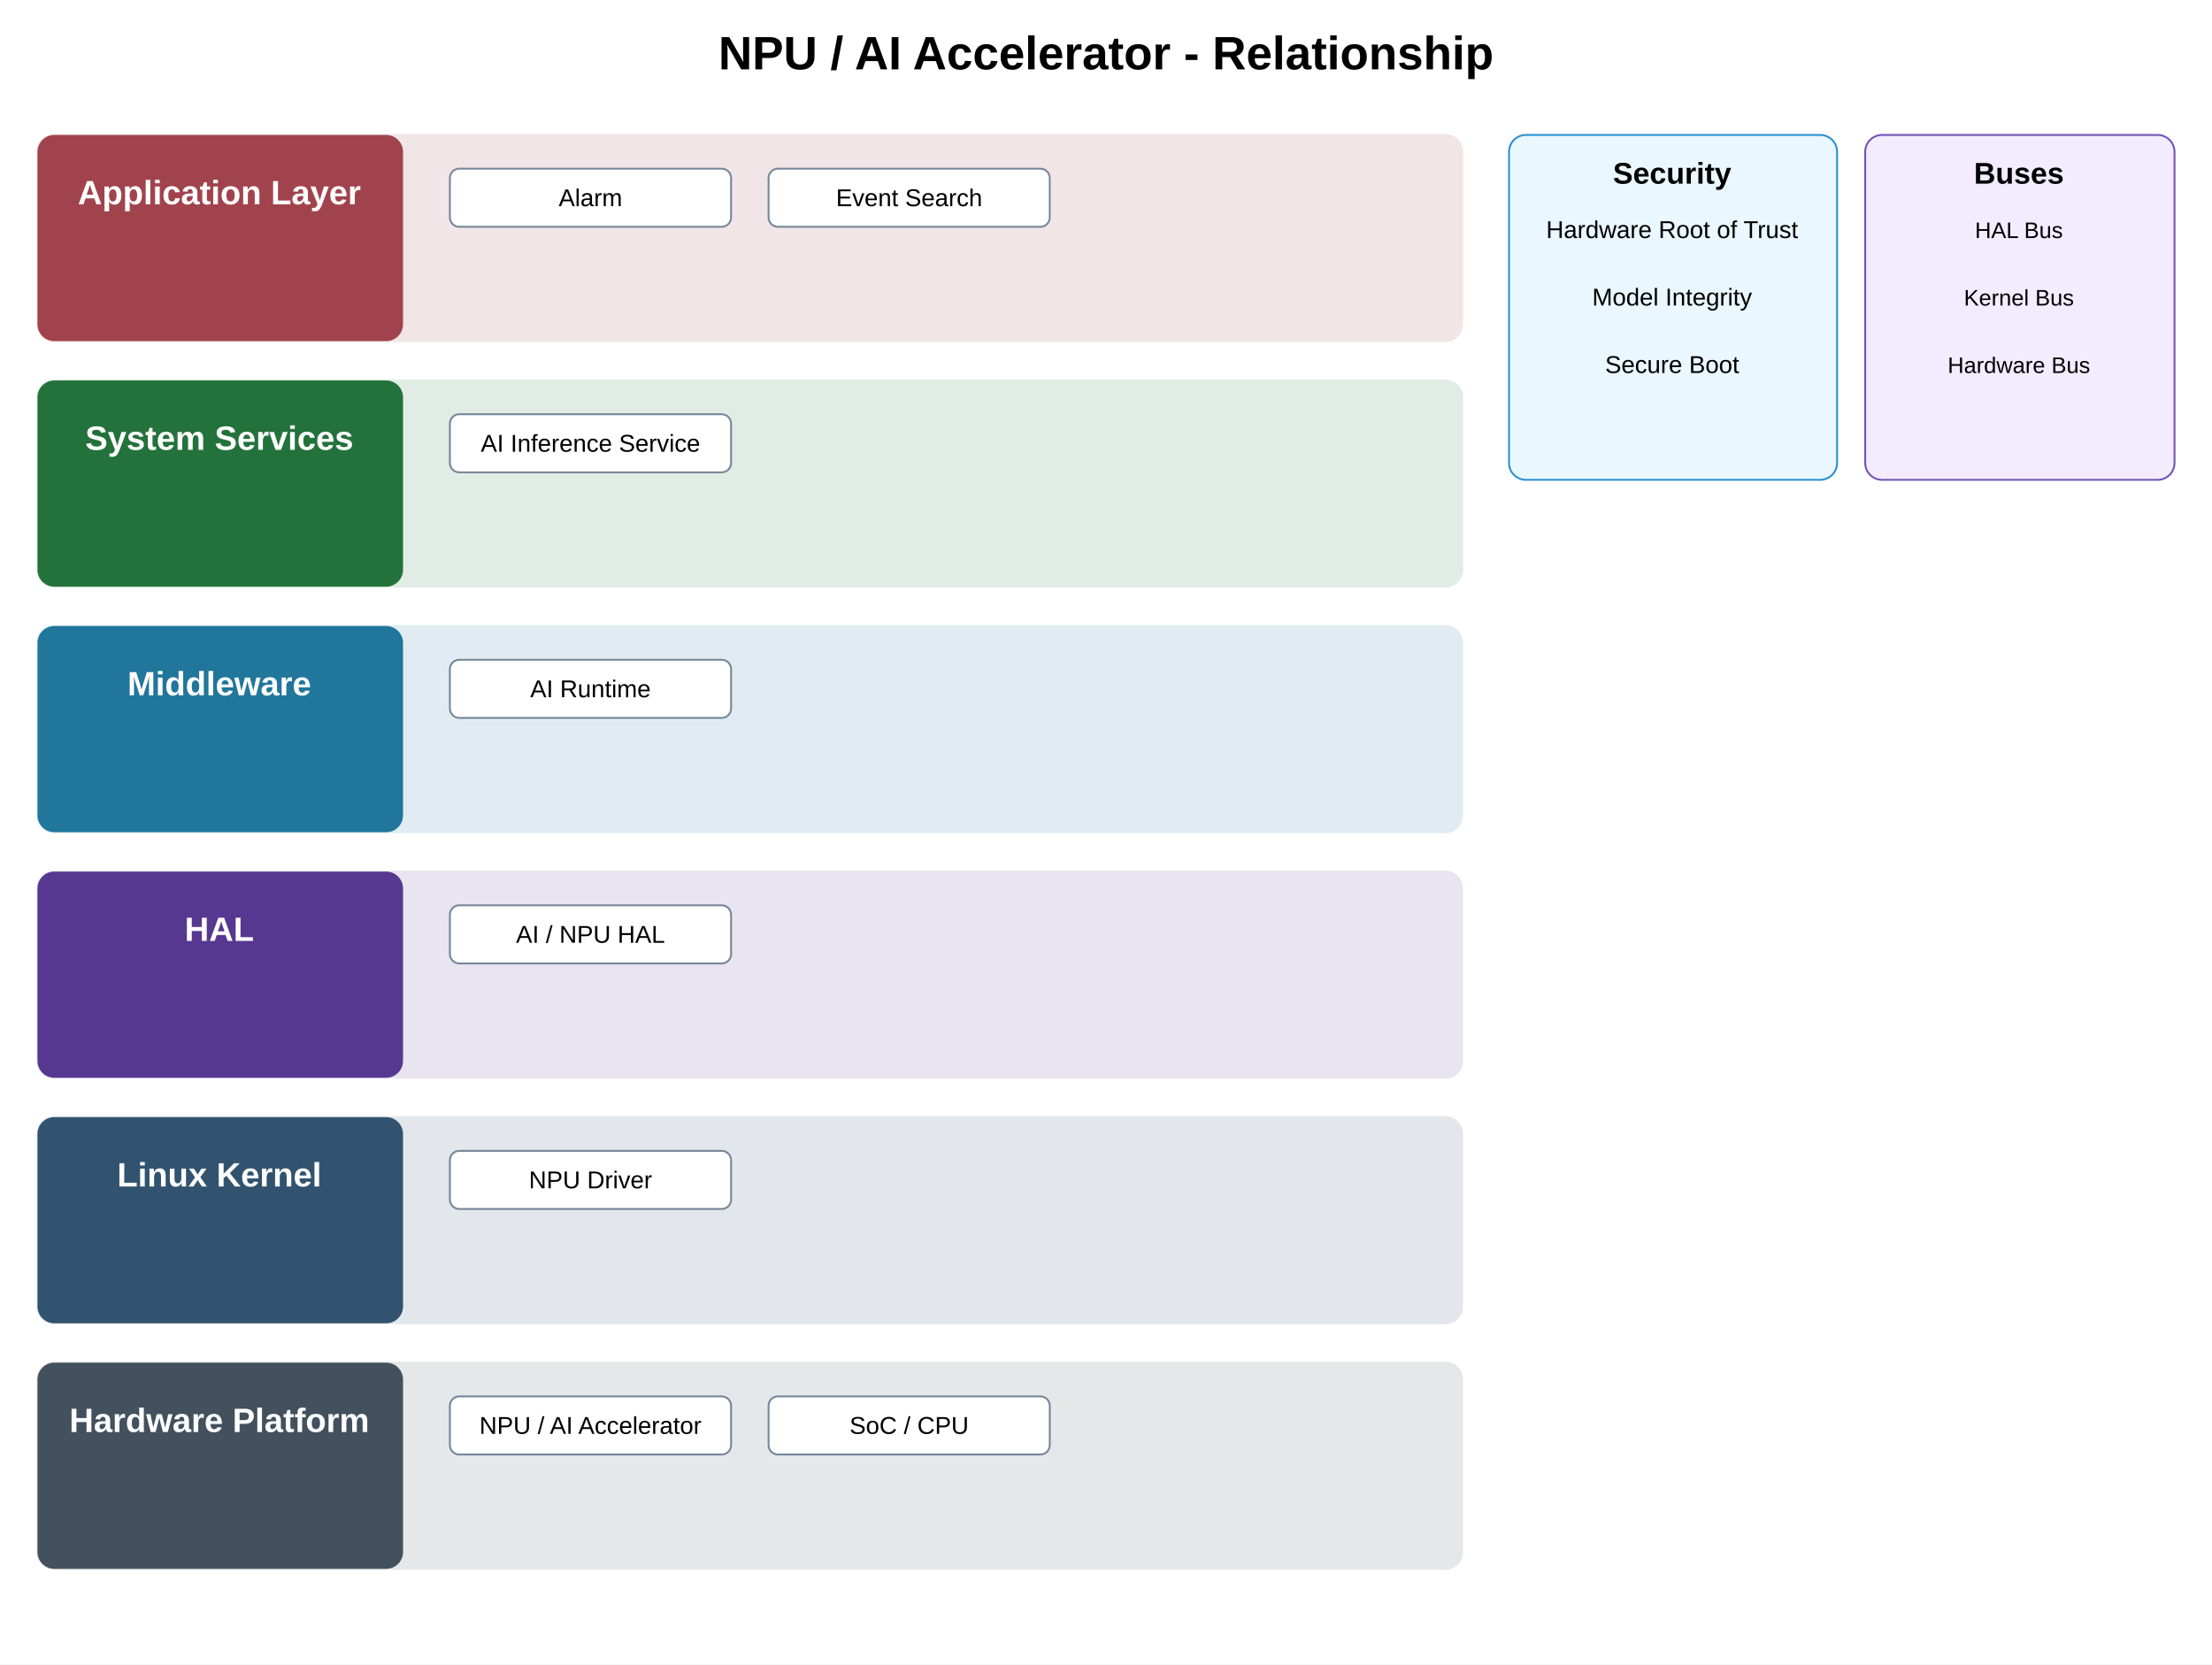
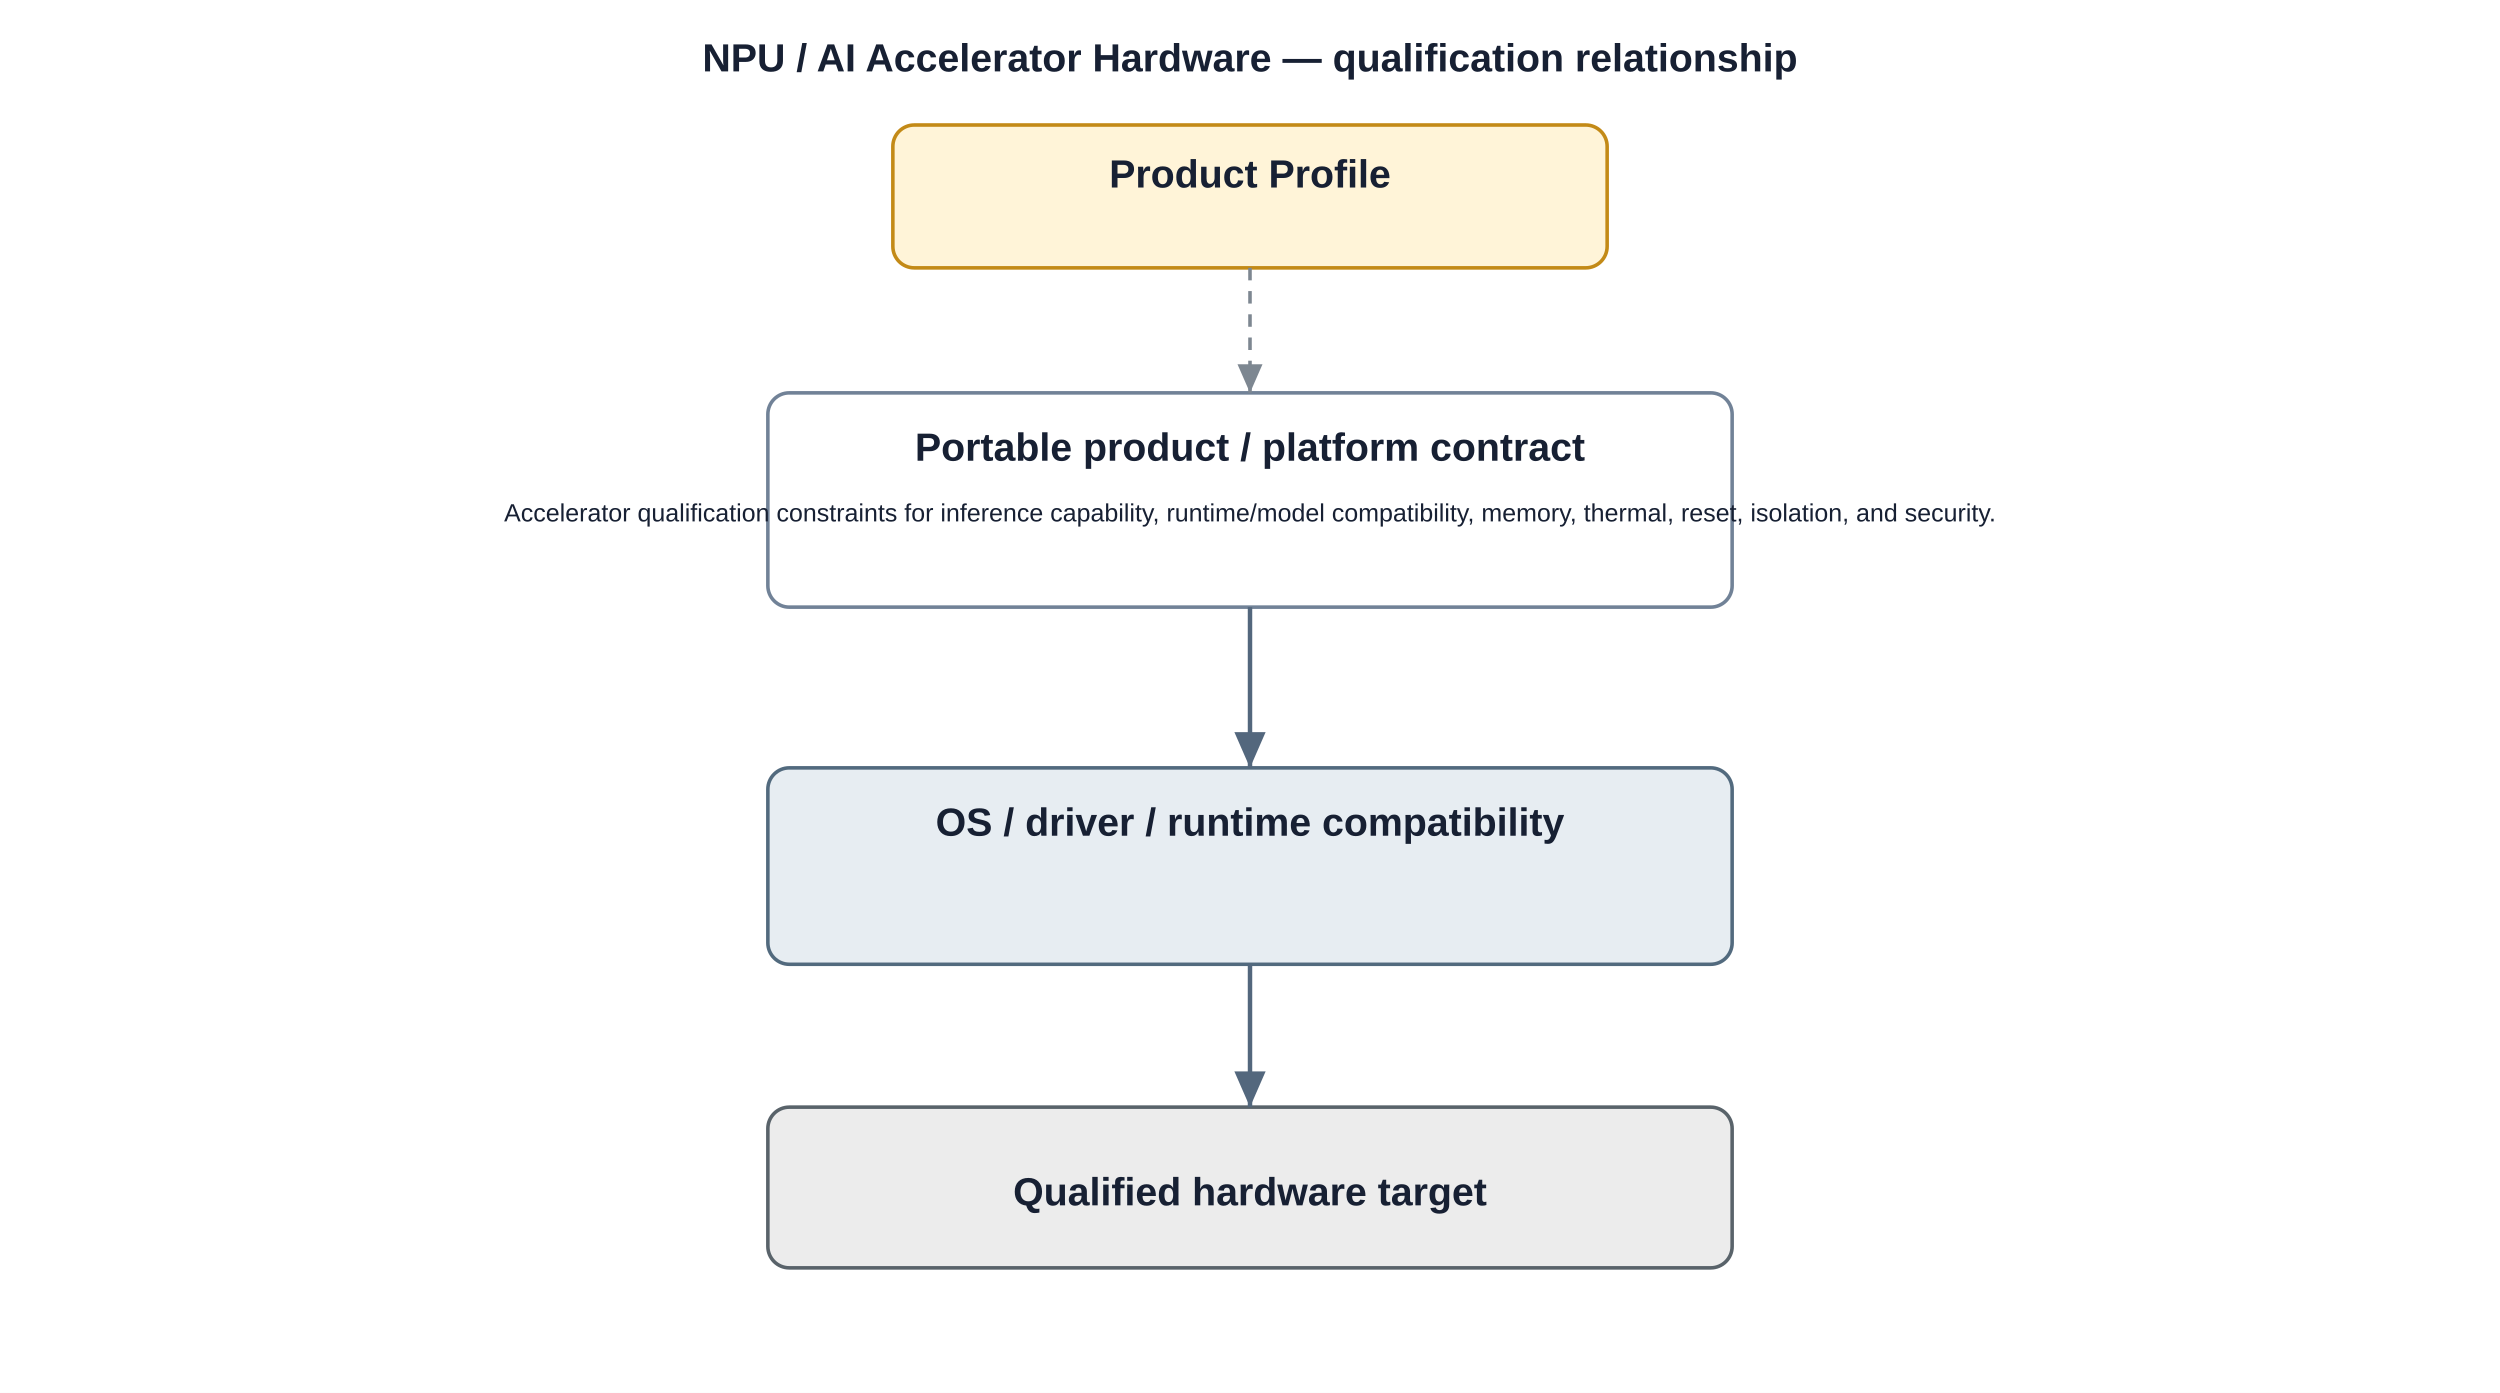
- <svg xmlns="http://www.w3.org/2000/svg" width="1180" height="888">
-   <rect width="100%" height="100%" fill="white" />
-   <text x="590" y="37" font-family="Arial" font-size="25" font-weight="bold" text-anchor="middle">NPU / AI Accelerator - Relationship</text>
-   <rect x="20" y="72" width="760" height="110" rx="9" fill="#a1434d" opacity=".14" stroke="#a1434d" />
-   <rect x="20" y="72" width="195" height="110" rx="9" fill="#a1434d" />
-   <text x="117" y="109" font-family="Arial" font-size="18" font-weight="bold" fill="white" text-anchor="middle">Application Layer</text>
-   <rect x="240" y="90" width="150" height="31" rx="5" fill="white" stroke="#75869a" />
-   <text x="315" y="110" font-family="Arial" font-size="13" text-anchor="middle">Alarm</text>
-   <rect x="410" y="90" width="150" height="31" rx="5" fill="white" stroke="#75869a" />
-   <text x="485" y="110" font-family="Arial" font-size="13" text-anchor="middle">Event Search</text>
-   <rect x="20" y="203" width="760" height="110" rx="9" fill="#23723b" opacity=".14" stroke="#23723b" />
-   <rect x="20" y="203" width="195" height="110" rx="9" fill="#23723b" />
-   <text x="117" y="240" font-family="Arial" font-size="18" font-weight="bold" fill="white" text-anchor="middle">System Services</text>
-   <rect x="240" y="221" width="150" height="31" rx="5" fill="white" stroke="#75869a" />
-   <text x="315" y="241" font-family="Arial" font-size="13" text-anchor="middle">AI Inference Service</text>
-   <rect x="20" y="334" width="760" height="110" rx="9" fill="#20769b" opacity=".14" stroke="#20769b" />
-   <rect x="20" y="334" width="195" height="110" rx="9" fill="#20769b" />
-   <text x="117" y="371" font-family="Arial" font-size="18" font-weight="bold" fill="white" text-anchor="middle">Middleware</text>
-   <rect x="240" y="352" width="150" height="31" rx="5" fill="white" stroke="#75869a" />
-   <text x="315" y="372" font-family="Arial" font-size="13" text-anchor="middle">AI Runtime</text>
-   <rect x="20" y="465" width="760" height="110" rx="9" fill="#563891" opacity=".14" stroke="#563891" />
-   <rect x="20" y="465" width="195" height="110" rx="9" fill="#563891" />
-   <text x="117" y="502" font-family="Arial" font-size="18" font-weight="bold" fill="white" text-anchor="middle">HAL</text>
-   <rect x="240" y="483" width="150" height="31" rx="5" fill="white" stroke="#75869a" />
-   <text x="315" y="503" font-family="Arial" font-size="13" text-anchor="middle">AI / NPU HAL</text>
-   <rect x="20" y="596" width="760" height="110" rx="9" fill="#31536f" opacity=".14" stroke="#31536f" />
-   <rect x="20" y="596" width="195" height="110" rx="9" fill="#31536f" />
-   <text x="117" y="633" font-family="Arial" font-size="18" font-weight="bold" fill="white" text-anchor="middle">Linux Kernel</text>
-   <rect x="240" y="614" width="150" height="31" rx="5" fill="white" stroke="#75869a" />
-   <text x="315" y="634" font-family="Arial" font-size="13" text-anchor="middle">NPU Driver</text>
-   <rect x="20" y="727" width="760" height="110" rx="9" fill="#42515d" opacity=".14" stroke="#42515d" />
-   <rect x="20" y="727" width="195" height="110" rx="9" fill="#42515d" />
-   <text x="117" y="764" font-family="Arial" font-size="18" font-weight="bold" fill="white" text-anchor="middle">Hardware Platform</text>
-   <rect x="240" y="745" width="150" height="31" rx="5" fill="white" stroke="#75869a" />
-   <text x="315" y="765" font-family="Arial" font-size="13" text-anchor="middle">NPU / AI Accelerator</text>
-   <rect x="410" y="745" width="150" height="31" rx="5" fill="white" stroke="#75869a" />
-   <text x="485" y="765" font-family="Arial" font-size="13" text-anchor="middle">SoC / CPU</text>
-   <rect x="805" y="72" width="175" height="184" rx="9" fill="#eaf7ff" stroke="#2b91cf" />
-   <text x="892" y="98" font-family="Arial" font-size="16" font-weight="bold" text-anchor="middle">Security</text>
-   <text x="892" y="127" font-family="Arial" font-size="13" text-anchor="middle">Hardware Root of Trust</text>
-   <text x="892" y="163" font-family="Arial" font-size="13" text-anchor="middle">Model Integrity</text>
-   <text x="892" y="199" font-family="Arial" font-size="13" text-anchor="middle">Secure Boot</text>
-   <rect x="995" y="72" width="165" height="184" rx="9" fill="#f3ecff" stroke="#7254b3" />
-   <text x="1077" y="98" font-family="Arial" font-size="16" font-weight="bold" text-anchor="middle">Buses</text>
-   <text x="1077" y="127" font-family="Arial" font-size="12" text-anchor="middle">HAL Bus</text>
-   <text x="1077" y="163" font-family="Arial" font-size="12" text-anchor="middle">Kernel Bus</text>
-   <text x="1077" y="199" font-family="Arial" font-size="12" text-anchor="middle">Hardware Bus</text>
+ <svg xmlns="http://www.w3.org/2000/svg" width="1400" height="780">
+   <defs>
+     <style>text{font-family:Arial;fill:#172033}.h{font-size:22px;font-weight:bold}.t{font-size:14px}.p{fill:#fff4d8;stroke:#c38a17;stroke-width:2}.up{fill:white;stroke:#718297;stroke-width:2}.os{fill:#e7edf2;stroke:#526a7e;stroke-width:2}.hw{fill:#ececec;stroke:#59636a;stroke-width:2}.a{stroke:#53677d;stroke-width:2.5;fill:none;marker-end:url(#a)}.o{stroke:#7d8791;stroke-width:2;stroke-dasharray:7 6;fill:none;marker-end:url(#o)}</style>
+     <marker id="a" markerWidth="10" markerHeight="10" refX="8" refY="3.5" orient="auto">
+       <polygon points="0 0,8 3.5,0 7" fill="#53677d" />
+     </marker>
+     <marker id="o" markerWidth="10" markerHeight="10" refX="8" refY="3.5" orient="auto">
+       <polygon points="0 0,8 3.5,0 7" fill="#7d8791" />
+     </marker>
+   </defs>
+   <rect width="1400" height="780" fill="white" />
+   <text x="700" y="40" class="h" text-anchor="middle">NPU / AI Accelerator Hardware — qualification relationship</text>
+   <rect x="500" y="70" width="400" height="80" rx="12" class="p" />
+   <text x="700" y="105" class="h" text-anchor="middle">Product Profile</text>
+   <rect x="430" y="220" width="540" height="120" rx="12" class="up" />
+   <text x="700" y="258" class="h" text-anchor="middle">Portable product / platform contract</text>
+   <text x="700" y="292" class="t" text-anchor="middle">Accelerator qualification constraints for inference capability, runtime/model compatibility, memory, thermal, reset, isolation, and security.</text>
+   <rect x="430" y="430" width="540" height="110" rx="12" class="os" />
+   <text x="700" y="468" class="h" text-anchor="middle">OS / driver / runtime compatibility</text>
+   <rect x="430" y="620" width="540" height="90" rx="12" class="hw" />
+   <text x="700" y="675" class="h" text-anchor="middle">Qualified hardware target</text>
+   <path d="M700 150 L700 220" class="o" />
+   <path d="M700 340 L700 430" class="a" />
+   <path d="M700 540 L700 620" class="a" />
</svg>
